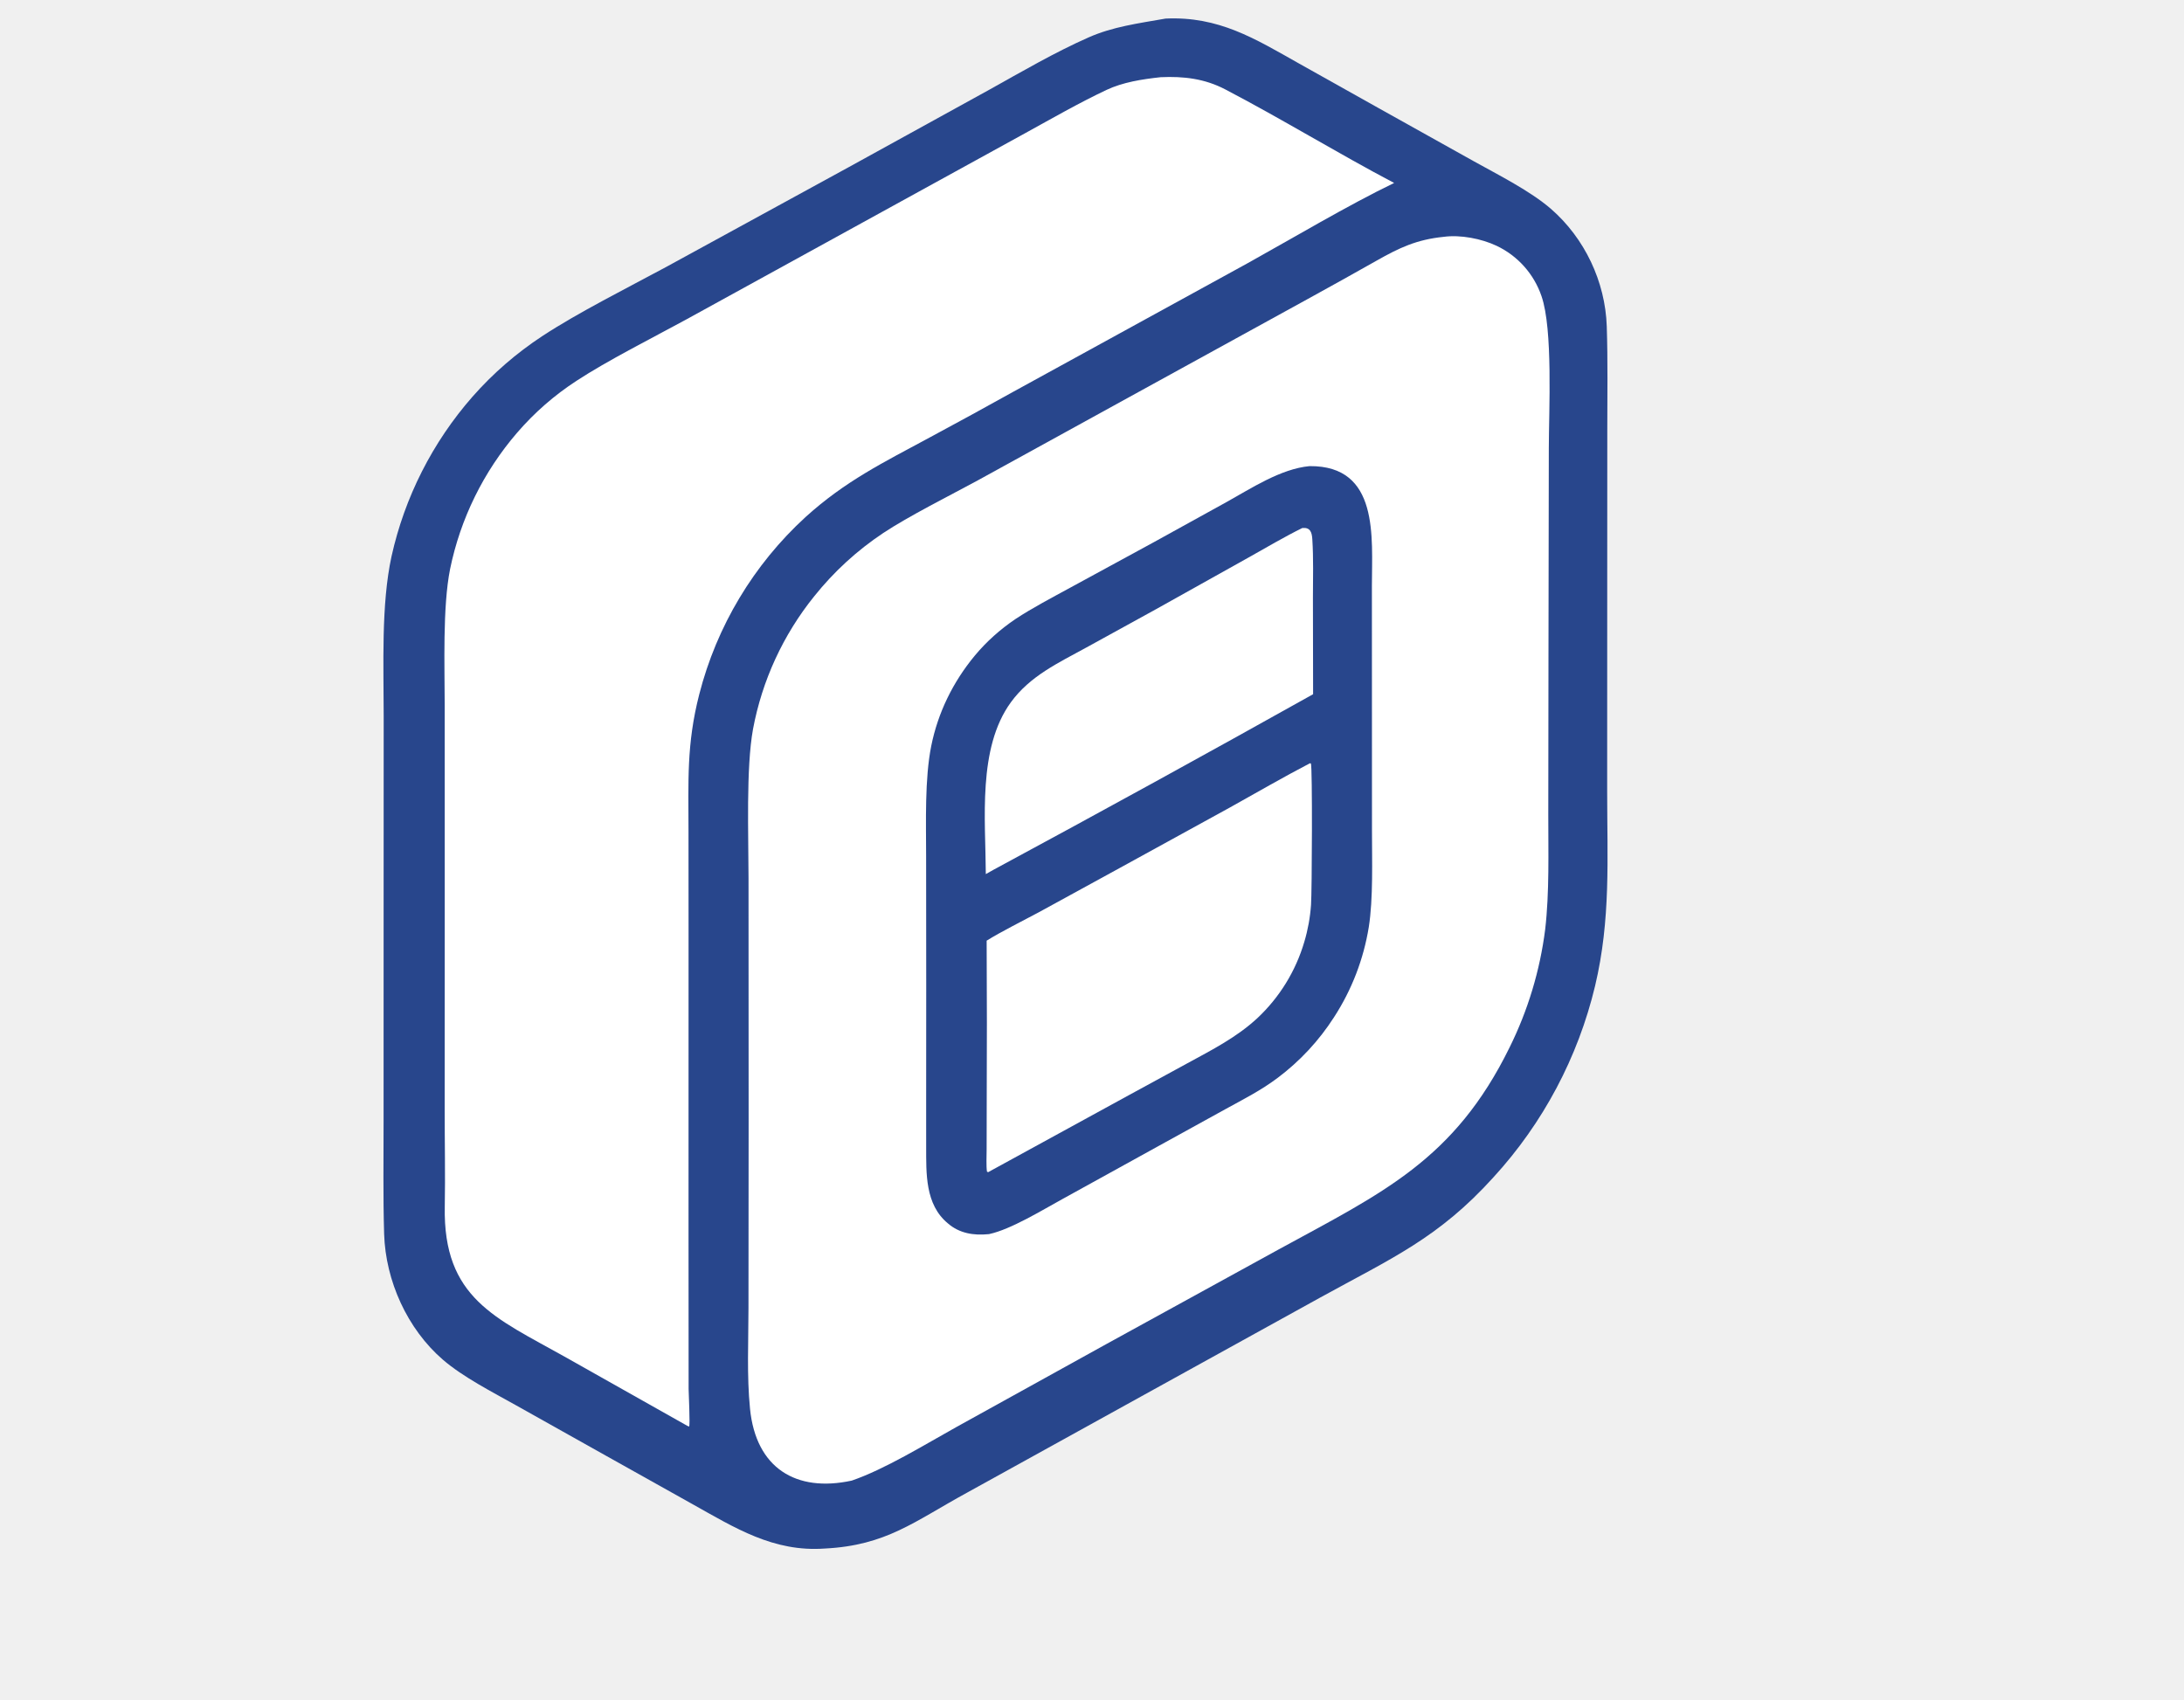
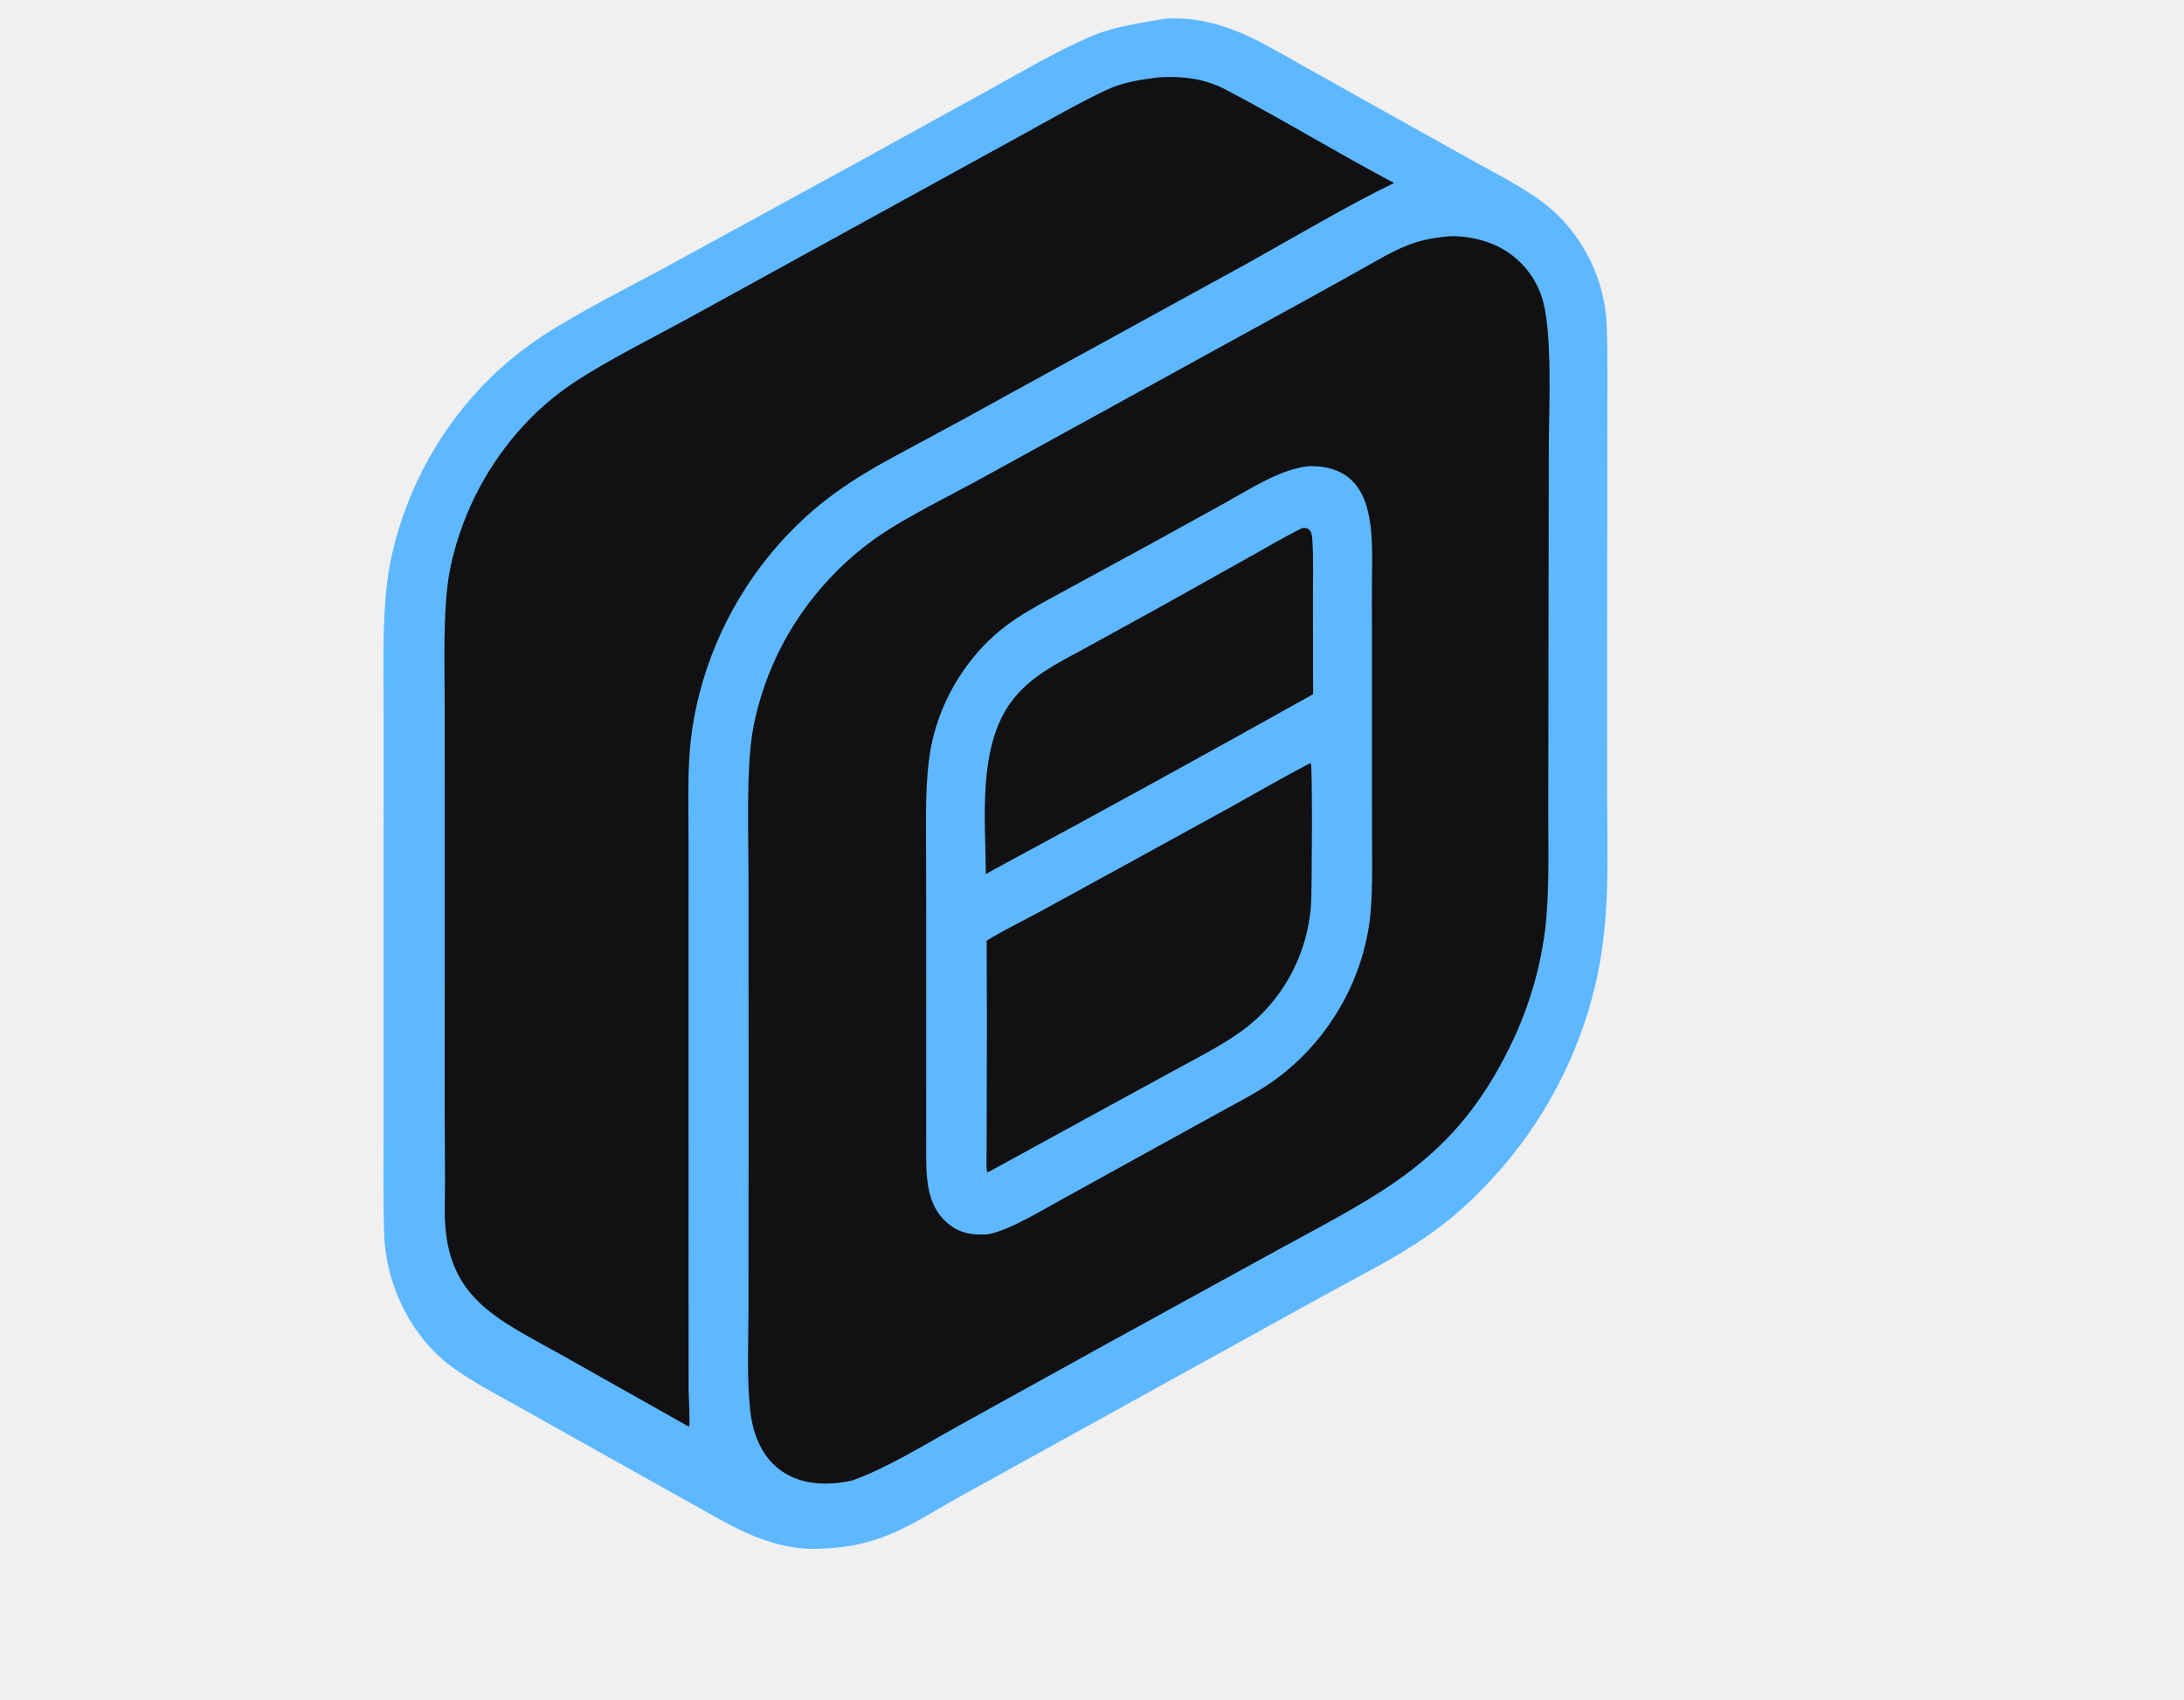
<svg xmlns="http://www.w3.org/2000/svg" viewBox="0 0 834 649" fill="none">
-   <path fill="#28468C" d="M445.095 7.094C465.376 6.156 479.12 14.706 495.962 24.201L526.535 41.337L562.91 61.642C572.209 66.809 584.43 72.981 592.216 79.728C605.112 90.922 613.007 107.518 613.57 124.621C613.997 137.564 613.785 151.186 613.771 164.285L613.743 233.167L613.724 302.115C613.724 328.043 615.147 351.097 609.112 376.5C602.601 403.733 589.274 428.855 570.372 449.495C549.311 472.84 531.218 480.587 504.269 495.433L435.717 533.297L369.268 570.017C349.148 581.007 338.445 590.166 314.978 591.343C295.336 592.765 280.624 583.434 264.332 574.332L231.209 555.796L197.159 536.707C188.064 531.606 176.78 525.84 169.138 519.247C155.537 507.509 147.236 489.12 146.689 471.221C146.261 457.224 146.479 442.102 146.479 427.951L146.495 345.546L146.52 273.548C146.53 254.27 145.49 230.956 149.51 212.464C154.532 189.864 165.167 168.888 180.427 151.489C188.245 142.605 197.223 134.814 207.121 128.324C220.854 119.307 239.559 109.953 254.414 101.931L324.032 63.871L377.708 34.303C389.942 27.491 403.011 19.864 415.79 14.243C424.983 10.198 434.435 8.97 445.095 7.094Z" />
-   <path fill="#FFFFFF" d="M551.317 90.44C557.678 89.567 565.764 91.147 571.495 93.863C579.57 97.684 585.756 104.611 588.643 113.063C593.053 125.734 591.473 156.67 591.443 171.112L591.314 249.733L591.238 310.947C591.227 325.186 591.691 340.89 590.054 354.92C588.069 370.594 583.473 385.826 576.46 399.982C555.363 442.986 527.973 455.45 488.286 477.122L422.355 513.332L365.248 544.928C353.229 551.61 337.931 561.062 325.256 565.404C303.927 570.03 288.668 560.584 286.41 537.983C285.155 525.413 285.813 512.071 285.819 499.363L285.877 428.201L285.838 335.271C285.834 319.126 284.849 293.286 287.551 278.43C291.03 259.848 299.063 242.413 310.931 227.699C318.408 218.335 327.295 210.186 337.275 203.548C346.99 197.101 362.755 189.212 373.491 183.383L431.093 151.71L500.183 113.742C508.673 109.063 517.232 104.321 525.662 99.545C534.307 94.645 540.968 91.475 551.317 90.44Z" />
-   <path fill="#28468C" d="M500.082 178.001C526.778 177.772 523.894 205.211 523.884 223.719L523.898 262.499L523.914 317.09C523.91 328.358 524.422 343.13 522.698 354.018C520.708 366.296 516.186 378.028 509.412 388.459C503.656 397.432 496.335 405.297 487.795 411.689C481.432 416.447 474.925 419.72 467.987 423.536L442.835 437.398L405.739 457.871C398 462.106 386.024 469.486 377.74 471.261L377.429 471.295C371.837 471.855 366.369 470.989 361.995 467.199C353.196 459.977 353.708 447.985 353.675 437.935C353.658 432.922 353.668 427.909 353.67 422.896L353.695 376.464L353.657 326.944C353.647 313.866 353.091 297.438 355.615 284.836C358.159 272.209 363.878 260.447 372.266 250.342C376.745 244.958 381.997 240.295 387.801 236.377C393.985 232.272 401.996 228.073 408.612 224.459L440.329 207.201L468.44 191.684C477.65 186.588 489.038 179.021 500.082 178.001Z" />
-   <path fill="#FFFFFF" d="M500.225 291.464L500.59 291.556C501.213 292.643 501.002 340.865 500.638 345.536C500.306 350.339 499.443 355.09 498.065 359.703C494.788 370.842 488.588 380.902 480.112 388.834C472.165 396.184 462.79 400.931 453.37 406.067L431.052 418.227L377.328 447.628L376.894 447.414C376.568 445.467 376.757 441.034 376.763 438.896L376.794 421.911C376.893 401.013 376.885 380.115 376.77 359.217C382.142 355.849 390.96 351.452 396.691 348.372L427.925 331.276L469.656 308.362C479.711 302.761 490.055 296.768 500.225 291.464Z" />
-   <path fill="#FFFFFF" d="M497.337 201.62C500.344 201.36 500.962 203.237 501.131 205.91C501.599 213.274 501.389 220.747 501.367 228.135L501.431 265.103C460.969 287.74 420.329 310.058 379.523 332.068L376.452 333.794C376.365 312.962 373.253 285.726 386.024 268.182C393.365 258.104 404.145 253.143 414.788 247.296L441.211 232.769L476.823 212.874C483.353 209.216 490.623 204.921 497.337 201.62Z" />
-   <path fill="#FFFFFF" d="M443.216 29.48C452.02 29.081 460.018 30.026 467.903 34.143C489.625 45.489 510.693 58.448 532.373 69.869C514.905 78.295 493.564 90.995 476.372 100.542L386.895 149.628C376.357 155.498 365.774 161.287 355.148 166.992C337.373 176.588 322.776 183.695 307.595 197.464C287.772 215.608 273.675 239.14 267.014 265.17C262.116 284.284 262.909 298.302 262.917 317.836L262.939 357.47L262.926 471.524L262.961 530.447C262.98 532.198 263.562 543.941 263.164 544.751L262.58 544.549L215.582 518.061C189.232 503.261 169.189 495.747 169.845 460.795C170.068 448.934 169.804 435.617 169.812 423.605L169.831 344.391L169.818 269.769C169.814 254.383 168.977 231.859 171.873 217.311C175.825 198.048 184.641 180.127 197.478 165.236C204.056 157.596 211.686 150.929 220.143 145.432C231.916 137.708 249.246 128.979 262.061 121.995L328.787 85.319L391.28 50.97C401.594 45.309 412 39.303 422.528 34.344C428.812 31.385 436.148 30.248 443.216 29.48Z" />
+   <path fill="#5EB8FF" d="M445.095 7.094C465.376 6.156 479.12 14.706 495.962 24.201L526.535 41.337L562.91 61.642C572.209 66.809 584.43 72.981 592.216 79.728C605.112 90.922 613.007 107.518 613.57 124.621C613.997 137.564 613.785 151.186 613.771 164.285L613.743 233.167L613.724 302.115C613.724 328.043 615.147 351.097 609.112 376.5C602.601 403.733 589.274 428.855 570.372 449.495C549.311 472.84 531.218 480.587 504.269 495.433L435.717 533.297L369.268 570.017C349.148 581.007 338.445 590.166 314.978 591.343C295.336 592.765 280.624 583.434 264.332 574.332L231.209 555.796L197.159 536.707C188.064 531.606 176.78 525.84 169.138 519.247C155.537 507.509 147.236 489.12 146.689 471.221C146.261 457.224 146.479 442.102 146.479 427.951L146.495 345.546L146.52 273.548C146.53 254.27 145.49 230.956 149.51 212.464C154.532 189.864 165.167 168.888 180.427 151.489C188.245 142.605 197.223 134.814 207.121 128.324C220.854 119.307 239.559 109.953 254.414 101.931L324.032 63.871L377.708 34.303C389.942 27.491 403.011 19.864 415.79 14.243C424.983 10.198 434.435 8.97 445.095 7.094Z" />
+   <path fill="#111113" d="M551.317 90.44C557.678 89.567 565.764 91.147 571.495 93.863C579.57 97.684 585.756 104.611 588.643 113.063C593.053 125.734 591.473 156.67 591.443 171.112L591.314 249.733L591.238 310.947C591.227 325.186 591.691 340.89 590.054 354.92C588.069 370.594 583.473 385.826 576.46 399.982C555.363 442.986 527.973 455.45 488.286 477.122L422.355 513.332L365.248 544.928C353.229 551.61 337.931 561.062 325.256 565.404C303.927 570.03 288.668 560.584 286.41 537.983C285.155 525.413 285.813 512.071 285.819 499.363L285.877 428.201L285.838 335.271C285.834 319.126 284.849 293.286 287.551 278.43C291.03 259.848 299.063 242.413 310.931 227.699C318.408 218.335 327.295 210.186 337.275 203.548C346.99 197.101 362.755 189.212 373.491 183.383L431.093 151.71L500.183 113.742C508.673 109.063 517.232 104.321 525.662 99.545C534.307 94.645 540.968 91.475 551.317 90.44Z" />
+   <path fill="#5EB8FF" d="M500.082 178.001C526.778 177.772 523.894 205.211 523.884 223.719L523.898 262.499L523.914 317.09C523.91 328.358 524.422 343.13 522.698 354.018C520.708 366.296 516.186 378.028 509.412 388.459C503.656 397.432 496.335 405.297 487.795 411.689C481.432 416.447 474.925 419.72 467.987 423.536L442.835 437.398L405.739 457.871C398 462.106 386.024 469.486 377.74 471.261L377.429 471.295C371.837 471.855 366.369 470.989 361.995 467.199C353.196 459.977 353.708 447.985 353.675 437.935C353.658 432.922 353.668 427.909 353.67 422.896L353.695 376.464L353.657 326.944C353.647 313.866 353.091 297.438 355.615 284.836C358.159 272.209 363.878 260.447 372.266 250.342C376.745 244.958 381.997 240.295 387.801 236.377C393.985 232.272 401.996 228.073 408.612 224.459L440.329 207.201L468.44 191.684C477.65 186.588 489.038 179.021 500.082 178.001Z" />
+   <path fill="#111113" d="M500.225 291.464L500.59 291.556C501.213 292.643 501.002 340.865 500.638 345.536C500.306 350.339 499.443 355.09 498.065 359.703C494.788 370.842 488.588 380.902 480.112 388.834C472.165 396.184 462.79 400.931 453.37 406.067L431.052 418.227L377.328 447.628L376.894 447.414C376.568 445.467 376.757 441.034 376.763 438.896L376.794 421.911C376.893 401.013 376.885 380.115 376.77 359.217C382.142 355.849 390.96 351.452 396.691 348.372L427.925 331.276L469.656 308.362C479.711 302.761 490.055 296.768 500.225 291.464Z" />
+   <path fill="#111113" d="M497.337 201.62C500.344 201.36 500.962 203.237 501.131 205.91C501.599 213.274 501.389 220.747 501.367 228.135L501.431 265.103C460.969 287.74 420.329 310.058 379.523 332.068L376.452 333.794C376.365 312.962 373.253 285.726 386.024 268.182C393.365 258.104 404.145 253.143 414.788 247.296L441.211 232.769L476.823 212.874C483.353 209.216 490.623 204.921 497.337 201.62Z" />
+   <path fill="#111113" d="M443.216 29.48C452.02 29.081 460.018 30.026 467.903 34.143C489.625 45.489 510.693 58.448 532.373 69.869C514.905 78.295 493.564 90.995 476.372 100.542L386.895 149.628C376.357 155.498 365.774 161.287 355.148 166.992C337.373 176.588 322.776 183.695 307.595 197.464C287.772 215.608 273.675 239.14 267.014 265.17C262.116 284.284 262.909 298.302 262.917 317.836L262.939 357.47L262.926 471.524L262.961 530.447C262.98 532.198 263.562 543.941 263.164 544.751L262.58 544.549L215.582 518.061C189.232 503.261 169.189 495.747 169.845 460.795C170.068 448.934 169.804 435.617 169.812 423.605L169.831 344.391L169.818 269.769C169.814 254.383 168.977 231.859 171.873 217.311C175.825 198.048 184.641 180.127 197.478 165.236C204.056 157.596 211.686 150.929 220.143 145.432C231.916 137.708 249.246 128.979 262.061 121.995L328.787 85.319L391.28 50.97C401.594 45.309 412 39.303 422.528 34.344C428.812 31.385 436.148 30.248 443.216 29.48Z" />
</svg>
